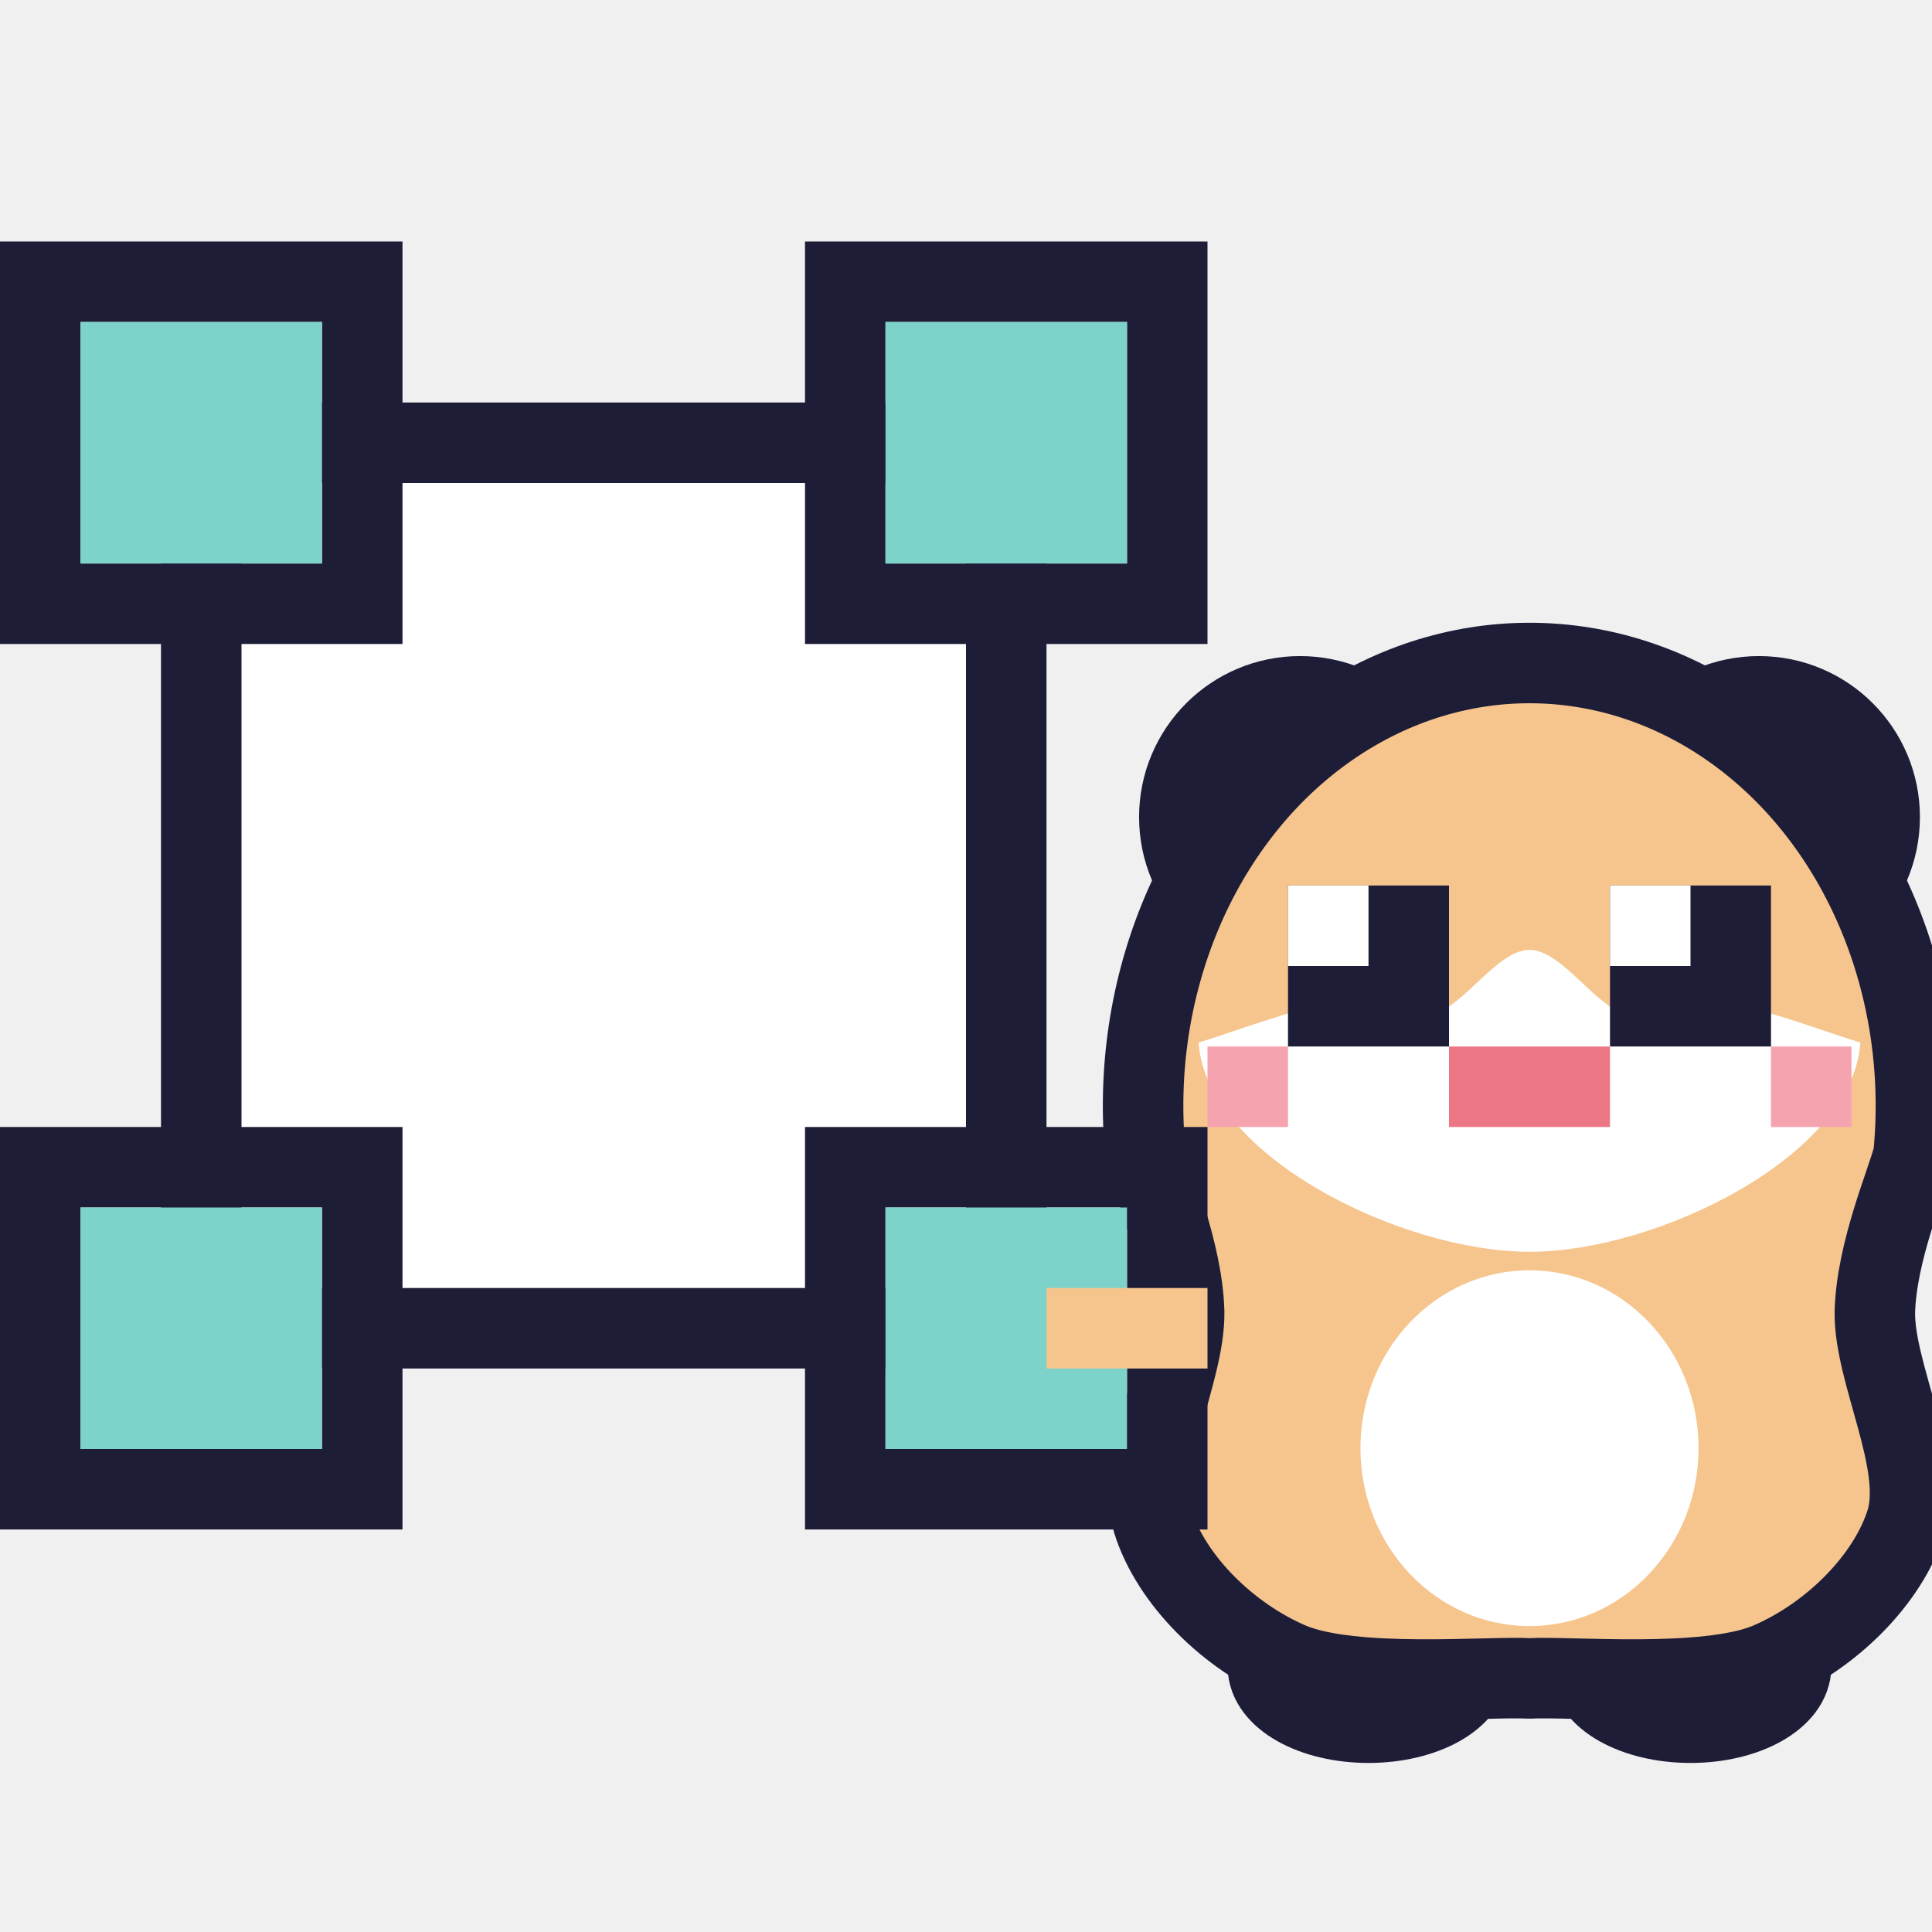
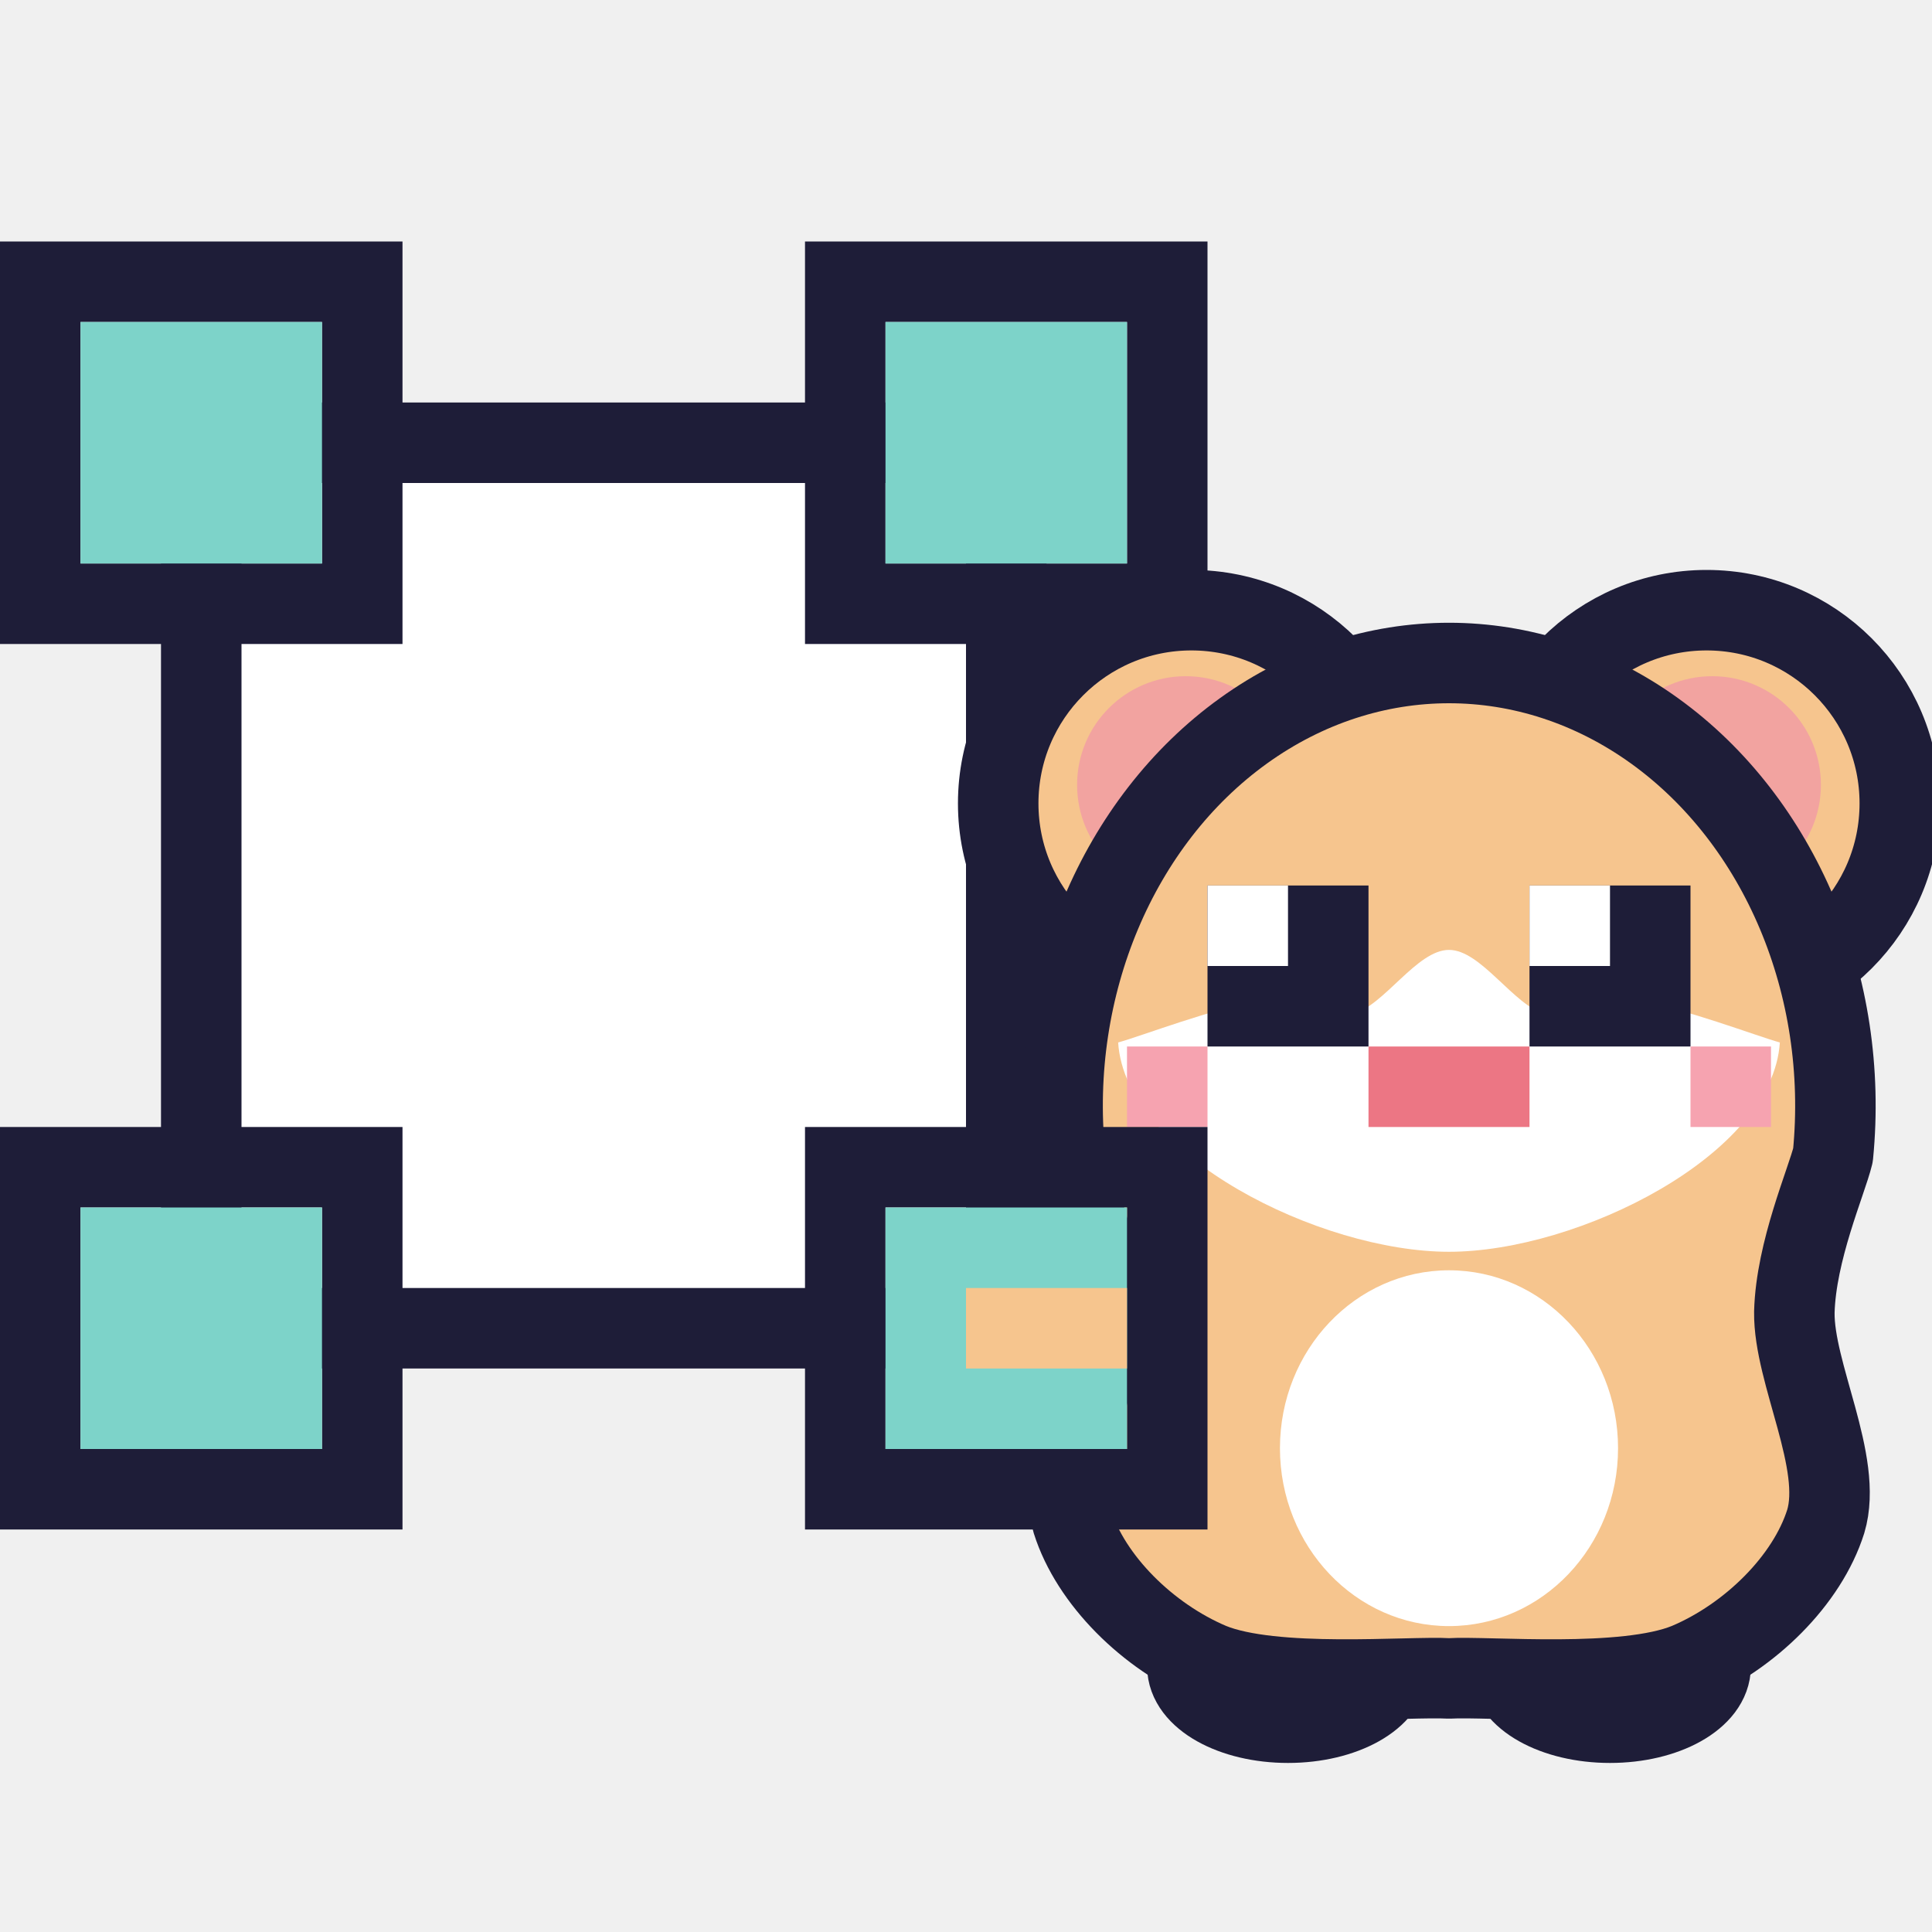
<svg xmlns="http://www.w3.org/2000/svg" width="24" height="24" viewBox="0 0 24 24">
  <g id="back">
    <path id="frame" d="M2.5 5.5H12.5V16.5H2.5Z" fill="#FFFFFF" stroke="#1E1D38" stroke-width="1" />
  </g>
  <g id="hamster">
-     <path id="hb_feet" d="M15.75 20.7A1.25 0.7 0 1 1 18.25 20.7A1.25 0.7 0 1 1 15.75 20.7ZM19.75 20.7A1.25 0.7 0 1 1 22.25 20.7A1.25 0.7 0 1 1 19.75 20.7Z" fill="#F6C58E" stroke="#1E1D38" stroke-width="1" />
-     <path id="hb_ears" d="M14.65 10.15A1.5 1.5 0 1 1 17.65 10.15A1.5 1.5 0 1 1 14.65 10.15ZM20.35 10.15A1.5 1.5 0 1 1 23.35 10.15A1.5 1.5 0 1 1 20.35 10.15Z" fill="#F6C58E" stroke="#1E1D38" stroke-width="1" />
-     <path id="hb_ears_in" d="M15.65 10.35A0.78 0.78 0 1 1 17.2 10.35A0.78 0.78 0 1 1 15.65 10.35ZM20.8 10.35A0.78 0.78 0 1 1 22.35 10.35A0.78 0.78 0 1 1 20.8 10.35Z" fill="#F2A3A0" />
-     <path id="hb_body" d="M14.23 14.35A4.8 5.5 0 1 1 23.77 14.35C23.69 14.68 23.31 15.54 23.29 16.3C23.28 17.06 23.9 18.17 23.68 18.9C23.45 19.63 22.74 20.33 21.96 20.66C21.18 20.98 19.49 20.82 19 20.85C18.51 20.82 16.82 20.98 16.04 20.66C15.26 20.33 14.55 19.63 14.32 18.9C14.1 18.17 14.72 17.06 14.71 16.3C14.69 15.54 14.31 14.68 14.23 14.35Z" fill="#F6C58E" stroke="#1E1D38" stroke-width="1" stroke-linejoin="round" />
-     <path id="hb_muzzle" d="M14.89 12.95C15.18 12.87 16.12 12.51 16.6 12.45C17.08 12.39 17.4 12.71 17.8 12.6C18.2 12.49 18.6 11.8 19 11.8C19.4 11.8 19.8 12.49 20.2 12.6C20.6 12.71 20.92 12.39 21.4 12.45C21.88 12.51 22.82 12.87 23.11 12.95C23.02 14.35 20.6 15.55 19 15.55C17.4 15.55 14.98 14.35 14.89 12.95ZM16.9 17.99A2.1 2.21 0 1 1 21.1 17.99A2.1 2.21 0 1 1 16.9 17.99Z" fill="#FFFFFF" />
-     <path id="hb_eyes" d="M16 11h2v2h-2ZM20 11h2v2h-2Z" fill="#1E1D38" />
-     <path id="hb_eyes_hl" d="M16 11h1v1h-1ZM20 11h1v1h-1Z" fill="#FFFFFF" />
-     <path id="hb_nose" d="M18 13h2v1h-2Z" fill="#EC7684" />
-     <path id="hb_blush" d="M15 13h1v1h-1ZM22 13h1v1h-1Z" fill="#F6A3B0" />
+     <path id="hb_feet" d="M14.75 20.7A1.25 0.7 0 1 1 17.25 20.7A1.25 0.7 0 1 1 14.75 20.7ZM18.75 20.7A1.25 0.7 0 1 1 21.25 20.7A1.25 0.7 0 1 1 18.75 20.7Z" fill="#F6C58E" stroke="#1E1D38" stroke-width="1" />
+     <path id="hb_ears" d="M12.4 9.98A2.4 2.4 0 1 1 17.2 9.98A2.4 2.4 0 1 1 12.4 9.98ZM18.8 9.98A2.4 2.4 0 1 1 23.6 9.98A2.4 2.4 0 1 1 18.8 9.98Z" fill="#F6C58E" stroke="#1E1D38" stroke-width="1" />
+     <path id="hb_ears_in" d="M13.38 9.75A1.35 1.35 0 1 1 16.08 9.75A1.35 1.35 0 1 1 13.38 9.75ZM19.92 9.75A1.35 1.35 0 1 1 22.62 9.75A1.35 1.35 0 1 1 19.92 9.75Z" fill="#F2A3A0" />
+     <path id="hb_body" d="M13.23 14.35A4.8 5.5 0 1 1 22.77 14.35C22.69 14.68 22.31 15.54 22.29 16.3C22.28 17.06 22.9 18.17 22.68 18.9C22.45 19.63 21.74 20.33 20.96 20.66C20.18 20.98 18.49 20.82 18 20.85C17.51 20.82 15.82 20.98 15.04 20.66C14.26 20.33 13.55 19.63 13.32 18.9C13.1 18.17 13.72 17.06 13.71 16.3C13.69 15.54 13.31 14.68 13.23 14.35Z" fill="#F6C58E" stroke="#1E1D38" stroke-width="1" stroke-linejoin="round" />
+     <path id="hb_muzzle" d="M13.89 12.95C14.18 12.87 15.12 12.51 15.6 12.45C16.08 12.39 16.4 12.71 16.8 12.6C17.2 12.49 17.6 11.8 18 11.8C18.4 11.8 18.8 12.49 19.2 12.6C19.6 12.71 19.92 12.39 20.4 12.45C20.88 12.51 21.82 12.87 22.11 12.95C22.02 14.35 19.6 15.55 18 15.55C16.4 15.55 13.98 14.35 13.89 12.95ZM15.9 17.99A2.1 2.21 0 1 1 20.1 17.99A2.1 2.21 0 1 1 15.9 17.99Z" fill="#FFFFFF" />
+     <path id="hb_eyes" d="M15 11h2v2h-2ZM19 11h2v2h-2Z" fill="#1E1D38" />
+     <path id="hb_eyes_hl" d="M15 11h1v1h-1ZM19 11h1v1h-1Z" fill="#FFFFFF" />
+     <path id="hb_nose" d="M17 13h2v1h-2Z" fill="#EC7684" />
+     <path id="hb_blush" d="M14 13h1v1h-1ZM21 13h1v1h-1Z" fill="#F6A3B0" />
  </g>
  <g id="object">
    <path id="handles_ink" d="M0 3h5v1h-5ZM10 3h5v1h-5ZM0 4h1v1h-1ZM4 4h1v1h-1ZM10 4h1v1h-1ZM14 4h1v1h-1ZM0 5h1v1h-1ZM4 5h1v1h-1ZM10 5h1v1h-1ZM14 5h1v1h-1ZM0 6h1v1h-1ZM4 6h1v1h-1ZM10 6h1v1h-1ZM14 6h1v1h-1ZM0 7h5v1h-5ZM10 7h5v1h-5ZM0 14h5v1h-5ZM10 14h5v1h-5ZM0 15h1v1h-1ZM4 15h1v1h-1ZM10 15h1v1h-1ZM14 15h1v1h-1ZM0 16h1v1h-1ZM4 16h1v1h-1ZM10 16h1v1h-1ZM14 16h1v1h-1ZM0 17h1v1h-1ZM4 17h1v1h-1ZM10 17h1v1h-1ZM14 17h1v1h-1ZM0 18h5v1h-5ZM10 18h5v1h-5Z" fill="#1E1D38" />
    <path id="handles_fill" d="M1 4h3v1h-3ZM11 4h3v1h-3ZM1 5h3v1h-3ZM11 5h3v1h-3ZM1 6h3v1h-3ZM11 6h3v1h-3ZM1 15h3v1h-3ZM11 15h3v1h-3ZM1 16h3v1h-3ZM11 16h3v1h-3ZM1 17h3v1h-3ZM11 17h3v1h-3Z" fill="#7DD3C9" />
  </g>
  <g id="front">
-     <path id="hp_arm" d="M13 16h2v1h-2Z" fill="#F6C58E" />
+     <path id="hp_arm" d="M12 16h2v1h-2Z" fill="#F6C58E" />
  </g>
</svg>
